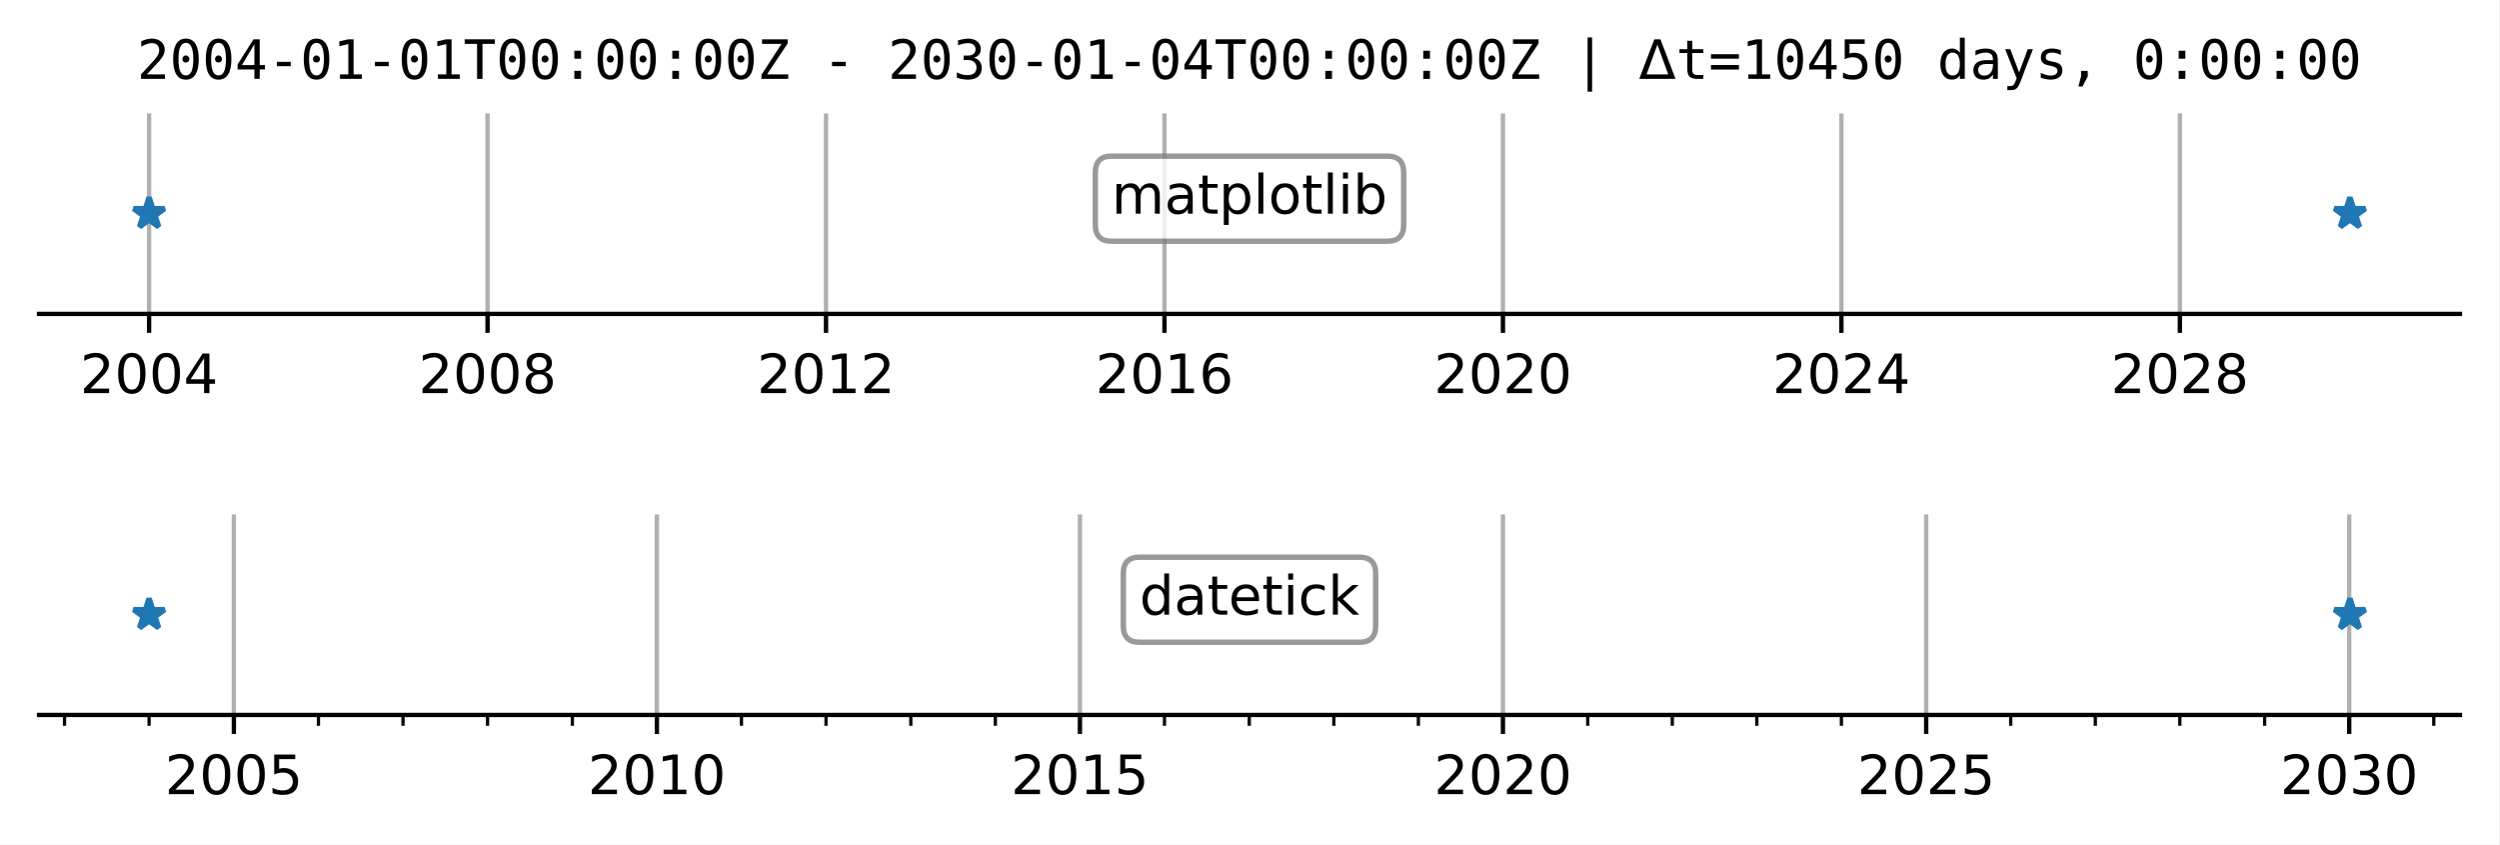
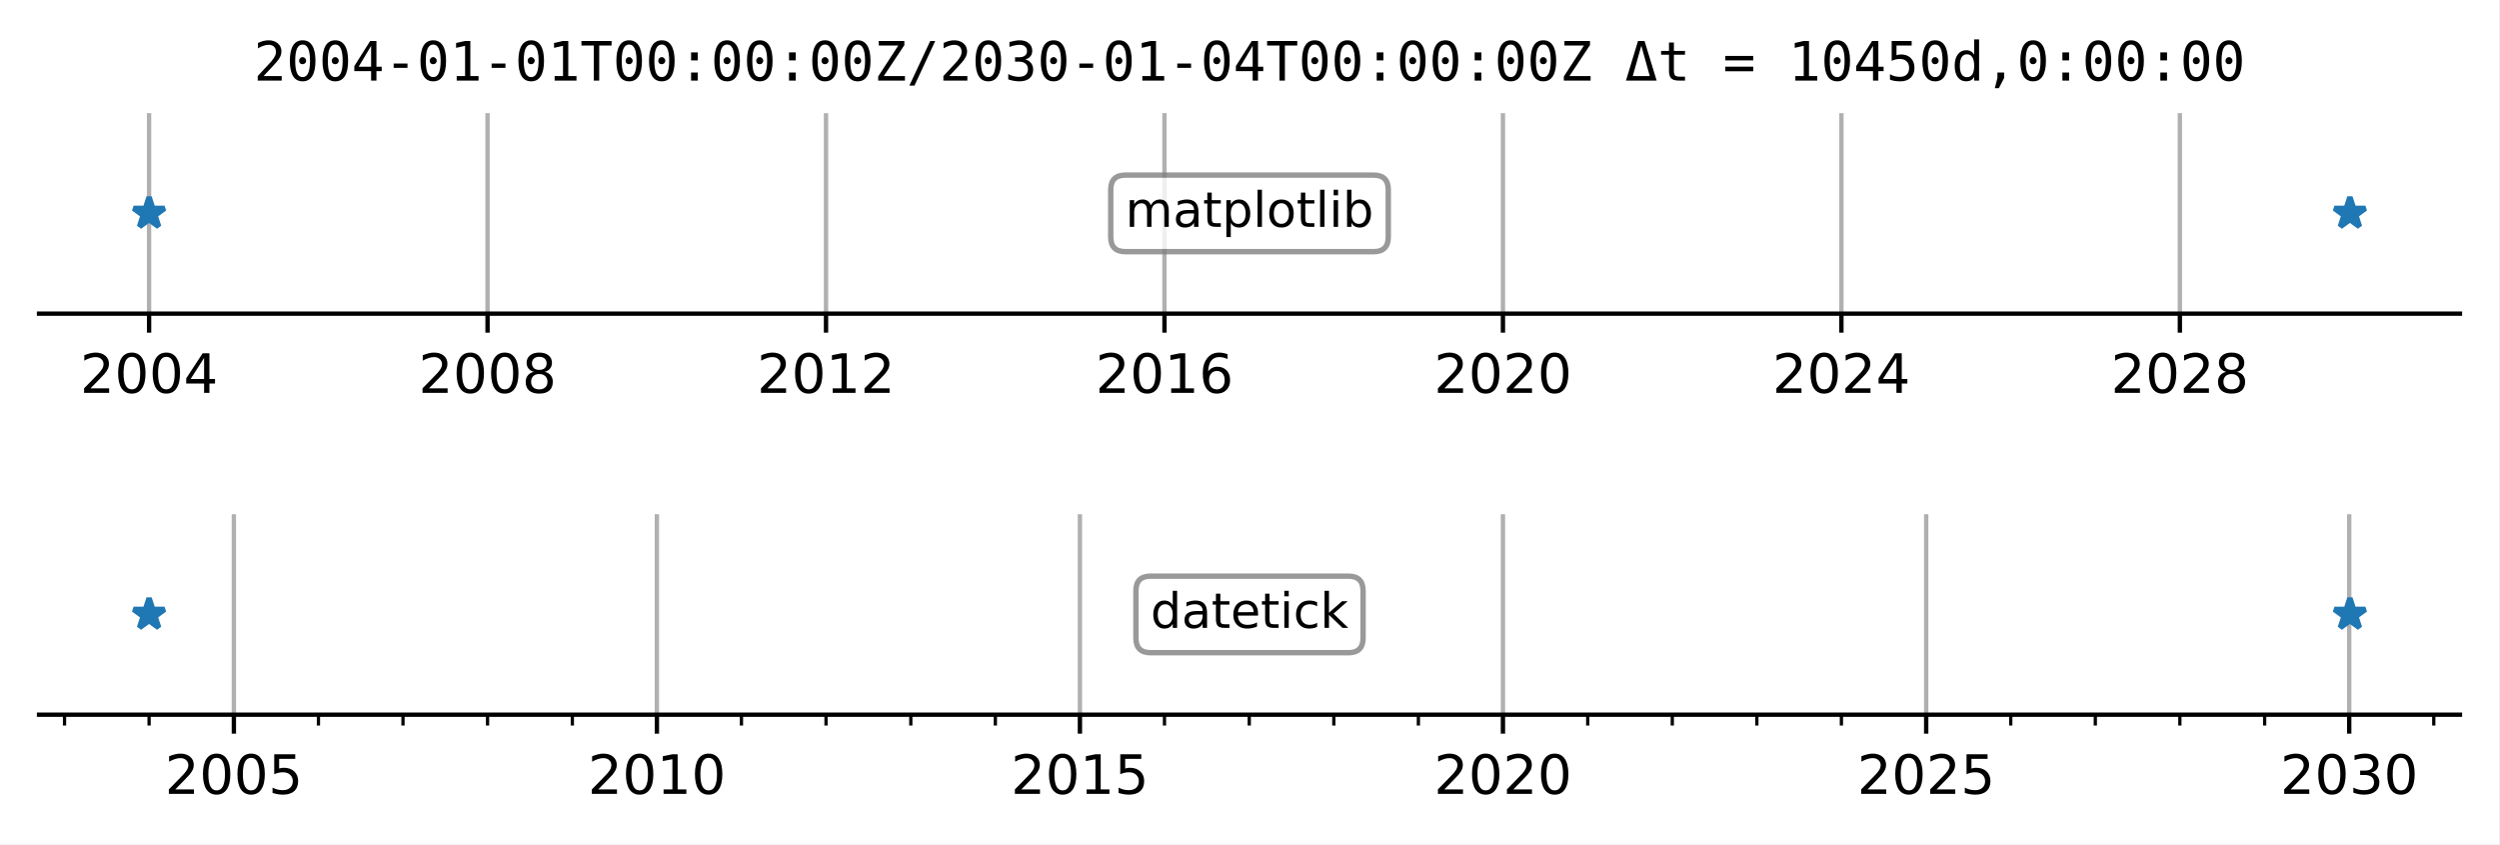
- <svg xmlns="http://www.w3.org/2000/svg" xmlns:xlink="http://www.w3.org/1999/xlink" width="460.8pt" height="155.658pt" viewBox="0 0 460.8 155.658" version="1.1">
+ <svg xmlns="http://www.w3.org/2000/svg" xmlns:xlink="http://www.w3.org/1999/xlink" width="460.8pt" height="155.61pt" viewBox="0 0 460.8 155.61" version="1.1">
  <defs>
    <style type="text/css">*{stroke-linejoin: round; stroke-linecap: butt}</style>
  </defs>
  <g id="figure_1">
    <g id="patch_1">
-       <path d="M 0 155.658  L 460.8 155.658  L 460.8 0  L 0 0  z " style="fill: #ffffff" />
+       <path d="M 0 155.61  L 460.8 155.61  L 460.8 0  L 0 0  z " style="fill: #ffffff" />
    </g>
    <g id="axes_1">
      <g id="patch_2">
-         <path d="M 7.2 57.86  L 453.6 57.86  L 453.6 20.9  L 7.2 20.9  z " style="fill: #ffffff" />
+         <path d="M 7.2 57.812  L 453.6 57.812  L 453.6 20.852  L 7.2 20.852  z " style="fill: #ffffff" />
      </g>
      <g id="matplotlib.axis_1">
        <g id="xtick_1">
          <g id="line2d_1">
-             <path d="M 27.491 57.86  L 27.491 20.9  " clip-path="url(#pcd53ba60a6)" style="fill: none; stroke: #b0b0b0; stroke-width: 0.8; stroke-linecap: square" />
+             <path d="M 27.491 57.812  L 27.491 20.852  " clip-path="url(#p5d8e54d7ff)" style="fill: none; stroke: #b0b0b0; stroke-width: 0.8; stroke-linecap: square" />
          </g>
          <g id="line2d_2">
            <defs>
-               <path id="m2453e55fd3" d="M 0 0  L 0 3.5  " style="stroke: #000000; stroke-width: 0.8" />
+               <path id="me7e302942e" d="M 0 0  L 0 3.5  " style="stroke: #000000; stroke-width: 0.8" />
            </defs>
            <g>
-               <use xlink:href="#m2453e55fd3" x="27.491" y="57.86" style="stroke: #000000; stroke-width: 0.8" />
+               <use xlink:href="#me7e302942e" x="27.491" y="57.812" style="stroke: #000000; stroke-width: 0.8" />
            </g>
          </g>
          <g id="text_1">
-             <text style="font-size: 10px; font-family: 'DejaVu Sans', 'Bitstream Vera Sans', 'Computer Modern Sans Serif', 'Lucida Grande', 'Verdana', 'Geneva', 'Lucid', 'Arial', 'Helvetica', 'Avant Garde', sans-serif; text-anchor: middle" x="27.491" y="72.458" transform="rotate(-0 27.49091 72.45844)">2004</text>
+             <text style="font-size: 10px; font-family: 'DejaVu Sans', 'Bitstream Vera Sans', 'Computer Modern Sans Serif', 'Lucida Grande', 'Verdana', 'Geneva', 'Lucid', 'Arial', 'Helvetica', 'Avant Garde', sans-serif; text-anchor: middle" x="27.491" y="72.41" transform="rotate(-0 27.49091 72.41)">2004</text>
          </g>
        </g>
        <g id="xtick_2">
          <g id="line2d_3">
-             <path d="M 89.901 57.86  L 89.901 20.9  " clip-path="url(#pcd53ba60a6)" style="fill: none; stroke: #b0b0b0; stroke-width: 0.8; stroke-linecap: square" />
+             <path d="M 89.901 57.812  L 89.901 20.852  " clip-path="url(#p5d8e54d7ff)" style="fill: none; stroke: #b0b0b0; stroke-width: 0.8; stroke-linecap: square" />
          </g>
          <g id="line2d_4">
            <g>
-               <use xlink:href="#m2453e55fd3" x="89.901" y="57.86" style="stroke: #000000; stroke-width: 0.8" />
+               <use xlink:href="#me7e302942e" x="89.901" y="57.812" style="stroke: #000000; stroke-width: 0.8" />
            </g>
          </g>
          <g id="text_2">
-             <text style="font-size: 10px; font-family: 'DejaVu Sans', 'Bitstream Vera Sans', 'Computer Modern Sans Serif', 'Lucida Grande', 'Verdana', 'Geneva', 'Lucid', 'Arial', 'Helvetica', 'Avant Garde', sans-serif; text-anchor: middle" x="89.901" y="72.458" transform="rotate(-0 89.90147 72.45844)">2008</text>
+             <text style="font-size: 10px; font-family: 'DejaVu Sans', 'Bitstream Vera Sans', 'Computer Modern Sans Serif', 'Lucida Grande', 'Verdana', 'Geneva', 'Lucid', 'Arial', 'Helvetica', 'Avant Garde', sans-serif; text-anchor: middle" x="89.901" y="72.41" transform="rotate(-0 89.90147 72.41)">2008</text>
          </g>
        </g>
        <g id="xtick_3">
          <g id="line2d_5">
-             <path d="M 152.312 57.86  L 152.312 20.9  " clip-path="url(#pcd53ba60a6)" style="fill: none; stroke: #b0b0b0; stroke-width: 0.8; stroke-linecap: square" />
+             <path d="M 152.312 57.812  L 152.312 20.852  " clip-path="url(#p5d8e54d7ff)" style="fill: none; stroke: #b0b0b0; stroke-width: 0.8; stroke-linecap: square" />
          </g>
          <g id="line2d_6">
            <g>
-               <use xlink:href="#m2453e55fd3" x="152.312" y="57.86" style="stroke: #000000; stroke-width: 0.8" />
+               <use xlink:href="#me7e302942e" x="152.312" y="57.812" style="stroke: #000000; stroke-width: 0.8" />
            </g>
          </g>
          <g id="text_3">
-             <text style="font-size: 10px; font-family: 'DejaVu Sans', 'Bitstream Vera Sans', 'Computer Modern Sans Serif', 'Lucida Grande', 'Verdana', 'Geneva', 'Lucid', 'Arial', 'Helvetica', 'Avant Garde', sans-serif; text-anchor: middle" x="152.312" y="72.458" transform="rotate(-0 152.312 72.45844)">2012</text>
+             <text style="font-size: 10px; font-family: 'DejaVu Sans', 'Bitstream Vera Sans', 'Computer Modern Sans Serif', 'Lucida Grande', 'Verdana', 'Geneva', 'Lucid', 'Arial', 'Helvetica', 'Avant Garde', sans-serif; text-anchor: middle" x="152.312" y="72.41" transform="rotate(-0 152.312 72.41)">2012</text>
          </g>
        </g>
        <g id="xtick_4">
          <g id="line2d_7">
-             <path d="M 214.723 57.86  L 214.723 20.9  " clip-path="url(#pcd53ba60a6)" style="fill: none; stroke: #b0b0b0; stroke-width: 0.8; stroke-linecap: square" />
+             <path d="M 214.723 57.812  L 214.723 20.852  " clip-path="url(#p5d8e54d7ff)" style="fill: none; stroke: #b0b0b0; stroke-width: 0.8; stroke-linecap: square" />
          </g>
          <g id="line2d_8">
            <g>
-               <use xlink:href="#m2453e55fd3" x="214.723" y="57.86" style="stroke: #000000; stroke-width: 0.8" />
+               <use xlink:href="#me7e302942e" x="214.723" y="57.812" style="stroke: #000000; stroke-width: 0.8" />
            </g>
          </g>
          <g id="text_4">
-             <text style="font-size: 10px; font-family: 'DejaVu Sans', 'Bitstream Vera Sans', 'Computer Modern Sans Serif', 'Lucida Grande', 'Verdana', 'Geneva', 'Lucid', 'Arial', 'Helvetica', 'Avant Garde', sans-serif; text-anchor: middle" x="214.723" y="72.458" transform="rotate(-0 214.7226 72.45844)">2016</text>
+             <text style="font-size: 10px; font-family: 'DejaVu Sans', 'Bitstream Vera Sans', 'Computer Modern Sans Serif', 'Lucida Grande', 'Verdana', 'Geneva', 'Lucid', 'Arial', 'Helvetica', 'Avant Garde', sans-serif; text-anchor: middle" x="214.723" y="72.41" transform="rotate(-0 214.7226 72.41)">2016</text>
          </g>
        </g>
        <g id="xtick_5">
          <g id="line2d_9">
-             <path d="M 277.133 57.86  L 277.133 20.9  " clip-path="url(#pcd53ba60a6)" style="fill: none; stroke: #b0b0b0; stroke-width: 0.8; stroke-linecap: square" />
+             <path d="M 277.133 57.812  L 277.133 20.852  " clip-path="url(#p5d8e54d7ff)" style="fill: none; stroke: #b0b0b0; stroke-width: 0.8; stroke-linecap: square" />
          </g>
          <g id="line2d_10">
            <g>
-               <use xlink:href="#m2453e55fd3" x="277.133" y="57.86" style="stroke: #000000; stroke-width: 0.8" />
+               <use xlink:href="#me7e302942e" x="277.133" y="57.812" style="stroke: #000000; stroke-width: 0.8" />
            </g>
          </g>
          <g id="text_5">
-             <text style="font-size: 10px; font-family: 'DejaVu Sans', 'Bitstream Vera Sans', 'Computer Modern Sans Serif', 'Lucida Grande', 'Verdana', 'Geneva', 'Lucid', 'Arial', 'Helvetica', 'Avant Garde', sans-serif; text-anchor: middle" x="277.133" y="72.458" transform="rotate(-0 277.1332 72.45844)">2020</text>
+             <text style="font-size: 10px; font-family: 'DejaVu Sans', 'Bitstream Vera Sans', 'Computer Modern Sans Serif', 'Lucida Grande', 'Verdana', 'Geneva', 'Lucid', 'Arial', 'Helvetica', 'Avant Garde', sans-serif; text-anchor: middle" x="277.133" y="72.41" transform="rotate(-0 277.1332 72.41)">2020</text>
          </g>
        </g>
        <g id="xtick_6">
          <g id="line2d_11">
-             <path d="M 339.544 57.86  L 339.544 20.9  " clip-path="url(#pcd53ba60a6)" style="fill: none; stroke: #b0b0b0; stroke-width: 0.8; stroke-linecap: square" />
+             <path d="M 339.544 57.812  L 339.544 20.852  " clip-path="url(#p5d8e54d7ff)" style="fill: none; stroke: #b0b0b0; stroke-width: 0.8; stroke-linecap: square" />
          </g>
          <g id="line2d_12">
            <g>
-               <use xlink:href="#m2453e55fd3" x="339.544" y="57.86" style="stroke: #000000; stroke-width: 0.8" />
+               <use xlink:href="#me7e302942e" x="339.544" y="57.812" style="stroke: #000000; stroke-width: 0.8" />
            </g>
          </g>
          <g id="text_6">
-             <text style="font-size: 10px; font-family: 'DejaVu Sans', 'Bitstream Vera Sans', 'Computer Modern Sans Serif', 'Lucida Grande', 'Verdana', 'Geneva', 'Lucid', 'Arial', 'Helvetica', 'Avant Garde', sans-serif; text-anchor: middle" x="339.544" y="72.458" transform="rotate(-0 339.5437 72.45844)">2024</text>
+             <text style="font-size: 10px; font-family: 'DejaVu Sans', 'Bitstream Vera Sans', 'Computer Modern Sans Serif', 'Lucida Grande', 'Verdana', 'Geneva', 'Lucid', 'Arial', 'Helvetica', 'Avant Garde', sans-serif; text-anchor: middle" x="339.544" y="72.41" transform="rotate(-0 339.5437 72.41)">2024</text>
          </g>
        </g>
        <g id="xtick_7">
          <g id="line2d_13">
-             <path d="M 401.954 57.86  L 401.954 20.9  " clip-path="url(#pcd53ba60a6)" style="fill: none; stroke: #b0b0b0; stroke-width: 0.8; stroke-linecap: square" />
+             <path d="M 401.954 57.812  L 401.954 20.852  " clip-path="url(#p5d8e54d7ff)" style="fill: none; stroke: #b0b0b0; stroke-width: 0.8; stroke-linecap: square" />
          </g>
          <g id="line2d_14">
            <g>
-               <use xlink:href="#m2453e55fd3" x="401.954" y="57.86" style="stroke: #000000; stroke-width: 0.8" />
+               <use xlink:href="#me7e302942e" x="401.954" y="57.812" style="stroke: #000000; stroke-width: 0.8" />
            </g>
          </g>
          <g id="text_7">
-             <text style="font-size: 10px; font-family: 'DejaVu Sans', 'Bitstream Vera Sans', 'Computer Modern Sans Serif', 'Lucida Grande', 'Verdana', 'Geneva', 'Lucid', 'Arial', 'Helvetica', 'Avant Garde', sans-serif; text-anchor: middle" x="401.954" y="72.458" transform="rotate(-0 401.9543 72.45844)">2028</text>
+             <text style="font-size: 10px; font-family: 'DejaVu Sans', 'Bitstream Vera Sans', 'Computer Modern Sans Serif', 'Lucida Grande', 'Verdana', 'Geneva', 'Lucid', 'Arial', 'Helvetica', 'Avant Garde', sans-serif; text-anchor: middle" x="401.954" y="72.41" transform="rotate(-0 401.9543 72.41)">2028</text>
          </g>
        </g>
      </g>
      <g id="line2d_15">
        <defs>
-           <path id="mdb115c90c9" d="M 0 -3  L -0.674 -0.927  L -2.853 -0.927  L -1.09 0.354  L -1.763 2.427  L -0 1.146  L 1.763 2.427  L 1.09 0.354  L 2.853 -0.927  L 0.674 -0.927  z " style="stroke: #1f77b4; stroke-linejoin: bevel" />
+           <path id="m255de6c932" d="M 0 -3  L -0.674 -0.927  L -2.853 -0.927  L -1.09 0.354  L -1.763 2.427  L -0 1.146  L 1.763 2.427  L 1.09 0.354  L 2.853 -0.927  L 0.674 -0.927  z " style="stroke: #1f77b4; stroke-linejoin: bevel" />
        </defs>
-         <g clip-path="url(#pcd53ba60a6)">
-           <use xlink:href="#mdb115c90c9" x="27.491" y="39.38" style="fill: #1f77b4; stroke: #1f77b4; stroke-linejoin: bevel" />
-           <use xlink:href="#mdb115c90c9" x="433.309" y="39.38" style="fill: #1f77b4; stroke: #1f77b4; stroke-linejoin: bevel" />
+         <g clip-path="url(#p5d8e54d7ff)">
+           <use xlink:href="#m255de6c932" x="27.491" y="39.332" style="fill: #1f77b4; stroke: #1f77b4; stroke-linejoin: bevel" />
+           <use xlink:href="#m255de6c932" x="433.309" y="39.332" style="fill: #1f77b4; stroke: #1f77b4; stroke-linejoin: bevel" />
        </g>
      </g>
      <g id="patch_3">
-         <path d="M 7.2 57.86  L 453.6 57.86  " style="fill: none; stroke: #000000; stroke-width: 0.8; stroke-linejoin: miter; stroke-linecap: square" />
+         <path d="M 7.2 57.812  L 453.6 57.812  " style="fill: none; stroke: #000000; stroke-width: 0.8; stroke-linejoin: miter; stroke-linecap: square" />
      </g>
      <g id="text_8">
        <g id="patch_4">
-           <path d="M 204.97 44.46  L 255.83 44.46  Q 258.83 44.46 258.83 41.46  L 258.83 31.782  Q 258.83 28.782 255.83 28.782  L 204.97 28.782  Q 201.97 28.782 201.97 31.782  L 201.97 41.46  Q 201.97 44.46 204.97 44.46  z " style="fill: #ffffff; opacity: 0.8; stroke: #808080; stroke-linejoin: miter" />
-         </g>
-         <text style="font-size: 10px; font-family: 'DejaVu Sans', 'Bitstream Vera Sans', 'Computer Modern Sans Serif', 'Lucida Grande', 'Verdana', 'Geneva', 'Lucid', 'Arial', 'Helvetica', 'Avant Garde', sans-serif; text-anchor: middle" x="230.4" y="39.38" transform="rotate(-0 230.4 39.38)">matplotlib</text>
+           <path d="M 207.513 46.387  L 253.287 46.387  Q 255.987 46.387 255.987 43.687  L 255.987 34.976  Q 255.987 32.276 253.287 32.276  L 207.513 32.276  Q 204.813 32.276 204.813 34.976  L 204.813 43.687  Q 204.813 46.387 207.513 46.387  z " style="fill: #ffffff; opacity: 0.8; stroke: #808080; stroke-linejoin: miter" />
+         </g>
+         <text style="font-size: 9px; font-family: 'DejaVu Sans', 'Bitstream Vera Sans', 'Computer Modern Sans Serif', 'Lucida Grande', 'Verdana', 'Geneva', 'Lucid', 'Arial', 'Helvetica', 'Avant Garde', sans-serif; text-anchor: middle" x="230.4" y="41.815" transform="rotate(-0 230.4 41.815)">matplotlib</text>
      </g>
      <g id="text_9">
-         <g transform="translate(25.25 14.9)">
-           <text>
-             <tspan x="0" y="-0.359" style="font-size: 10px; font-family: 'DejaVu Sans Mono'">2</tspan>
-             <tspan x="6.021" y="-0.359" style="font-size: 10px; font-family: 'DejaVu Sans Mono'">0</tspan>
-             <tspan x="12.041" y="-0.359" style="font-size: 10px; font-family: 'DejaVu Sans Mono'">0</tspan>
-             <tspan x="18.062" y="-0.359" style="font-size: 10px; font-family: 'DejaVu Sans Mono'">4</tspan>
-             <tspan x="24.082" y="-0.359" style="font-size: 10px; font-family: 'DejaVu Sans Mono'">-</tspan>
-             <tspan x="30.103" y="-0.359" style="font-size: 10px; font-family: 'DejaVu Sans Mono'">0</tspan>
-             <tspan x="36.123" y="-0.359" style="font-size: 10px; font-family: 'DejaVu Sans Mono'">1</tspan>
-             <tspan x="42.144" y="-0.359" style="font-size: 10px; font-family: 'DejaVu Sans Mono'">-</tspan>
-             <tspan x="48.164" y="-0.359" style="font-size: 10px; font-family: 'DejaVu Sans Mono'">0</tspan>
-             <tspan x="54.185" y="-0.359" style="font-size: 10px; font-family: 'DejaVu Sans Mono'">1</tspan>
-             <tspan x="60.205" y="-0.359" style="font-size: 10px; font-family: 'DejaVu Sans Mono'">T</tspan>
-             <tspan x="66.226" y="-0.359" style="font-size: 10px; font-family: 'DejaVu Sans Mono'">0</tspan>
-             <tspan x="72.246" y="-0.359" style="font-size: 10px; font-family: 'DejaVu Sans Mono'">0</tspan>
-             <tspan x="78.267" y="-0.359" style="font-size: 10px; font-family: 'DejaVu Sans Mono'">:</tspan>
-             <tspan x="84.287" y="-0.359" style="font-size: 10px; font-family: 'DejaVu Sans Mono'">0</tspan>
-             <tspan x="90.308" y="-0.359" style="font-size: 10px; font-family: 'DejaVu Sans Mono'">0</tspan>
-             <tspan x="96.328" y="-0.359" style="font-size: 10px; font-family: 'DejaVu Sans Mono'">:</tspan>
-             <tspan x="102.349" y="-0.359" style="font-size: 10px; font-family: 'DejaVu Sans Mono'">0</tspan>
-             <tspan x="108.369" y="-0.359" style="font-size: 10px; font-family: 'DejaVu Sans Mono'">0</tspan>
-             <tspan x="114.39" y="-0.359" style="font-size: 10px; font-family: 'DejaVu Sans Mono'">Z</tspan>
-             <tspan x="120.41" y="-0.359" style="font-size: 10px; font-family: 'DejaVu Sans Mono'"> </tspan>
-             <tspan x="126.431" y="-0.359" style="font-size: 10px; font-family: 'DejaVu Sans Mono'">-</tspan>
-             <tspan x="132.451" y="-0.359" style="font-size: 10px; font-family: 'DejaVu Sans Mono'"> </tspan>
-             <tspan x="138.472" y="-0.359" style="font-size: 10px; font-family: 'DejaVu Sans Mono'">2</tspan>
-             <tspan x="144.492" y="-0.359" style="font-size: 10px; font-family: 'DejaVu Sans Mono'">0</tspan>
-             <tspan x="150.513" y="-0.359" style="font-size: 10px; font-family: 'DejaVu Sans Mono'">3</tspan>
-             <tspan x="156.533" y="-0.359" style="font-size: 10px; font-family: 'DejaVu Sans Mono'">0</tspan>
-             <tspan x="162.554" y="-0.359" style="font-size: 10px; font-family: 'DejaVu Sans Mono'">-</tspan>
-             <tspan x="168.574" y="-0.359" style="font-size: 10px; font-family: 'DejaVu Sans Mono'">0</tspan>
-             <tspan x="174.595" y="-0.359" style="font-size: 10px; font-family: 'DejaVu Sans Mono'">1</tspan>
-             <tspan x="180.615" y="-0.359" style="font-size: 10px; font-family: 'DejaVu Sans Mono'">-</tspan>
-             <tspan x="186.636" y="-0.359" style="font-size: 10px; font-family: 'DejaVu Sans Mono'">0</tspan>
-             <tspan x="192.656" y="-0.359" style="font-size: 10px; font-family: 'DejaVu Sans Mono'">4</tspan>
-             <tspan x="198.677" y="-0.359" style="font-size: 10px; font-family: 'DejaVu Sans Mono'">T</tspan>
-             <tspan x="204.697" y="-0.359" style="font-size: 10px; font-family: 'DejaVu Sans Mono'">0</tspan>
-             <tspan x="210.718" y="-0.359" style="font-size: 10px; font-family: 'DejaVu Sans Mono'">0</tspan>
-             <tspan x="216.738" y="-0.359" style="font-size: 10px; font-family: 'DejaVu Sans Mono'">:</tspan>
-             <tspan x="222.759" y="-0.359" style="font-size: 10px; font-family: 'DejaVu Sans Mono'">0</tspan>
-             <tspan x="228.779" y="-0.359" style="font-size: 10px; font-family: 'DejaVu Sans Mono'">0</tspan>
-             <tspan x="234.8" y="-0.359" style="font-size: 10px; font-family: 'DejaVu Sans Mono'">:</tspan>
-             <tspan x="240.82" y="-0.359" style="font-size: 10px; font-family: 'DejaVu Sans Mono'">0</tspan>
-             <tspan x="246.841" y="-0.359" style="font-size: 10px; font-family: 'DejaVu Sans Mono'">0</tspan>
-             <tspan x="252.861" y="-0.359" style="font-size: 10px; font-family: 'DejaVu Sans Mono'">Z</tspan>
-             <tspan x="258.882" y="-0.359" style="font-size: 10px; font-family: 'DejaVu Sans Mono'"> </tspan>
-             <tspan x="264.902" y="-0.359" style="font-size: 10px; font-family: 'DejaVu Sans Mono'">|</tspan>
-             <tspan x="270.923" y="-0.359" style="font-size: 10px; font-family: 'DejaVu Sans Mono'"> </tspan>
-             <tspan x="283.784" y="-0.359" style="font-size: 10px; font-family: 'DejaVu Sans Mono'">t</tspan>
-             <tspan x="289.805" y="-0.359" style="font-size: 10px; font-family: 'DejaVu Sans Mono'">=</tspan>
-             <tspan x="295.825" y="-0.359" style="font-size: 10px; font-family: 'DejaVu Sans Mono'">1</tspan>
-             <tspan x="301.846" y="-0.359" style="font-size: 10px; font-family: 'DejaVu Sans Mono'">0</tspan>
-             <tspan x="307.866" y="-0.359" style="font-size: 10px; font-family: 'DejaVu Sans Mono'">4</tspan>
-             <tspan x="313.887" y="-0.359" style="font-size: 10px; font-family: 'DejaVu Sans Mono'">5</tspan>
-             <tspan x="319.907" y="-0.359" style="font-size: 10px; font-family: 'DejaVu Sans Mono'">0</tspan>
-             <tspan x="325.928" y="-0.359" style="font-size: 10px; font-family: 'DejaVu Sans Mono'"> </tspan>
-             <tspan x="331.948" y="-0.359" style="font-size: 10px; font-family: 'DejaVu Sans Mono'">d</tspan>
-             <tspan x="337.969" y="-0.359" style="font-size: 10px; font-family: 'DejaVu Sans Mono'">a</tspan>
-             <tspan x="343.989" y="-0.359" style="font-size: 10px; font-family: 'DejaVu Sans Mono'">y</tspan>
-             <tspan x="350.01" y="-0.359" style="font-size: 10px; font-family: 'DejaVu Sans Mono'">s</tspan>
-             <tspan x="356.03" y="-0.359" style="font-size: 10px; font-family: 'DejaVu Sans Mono'">,</tspan>
-             <tspan x="362.051" y="-0.359" style="font-size: 10px; font-family: 'DejaVu Sans Mono'"> </tspan>
-             <tspan x="368.071" y="-0.359" style="font-size: 10px; font-family: 'DejaVu Sans Mono'">0</tspan>
-             <tspan x="374.092" y="-0.359" style="font-size: 10px; font-family: 'DejaVu Sans Mono'">:</tspan>
-             <tspan x="380.112" y="-0.359" style="font-size: 10px; font-family: 'DejaVu Sans Mono'">0</tspan>
-             <tspan x="386.133" y="-0.359" style="font-size: 10px; font-family: 'DejaVu Sans Mono'">0</tspan>
-             <tspan x="392.153" y="-0.359" style="font-size: 10px; font-family: 'DejaVu Sans Mono'">:</tspan>
-             <tspan x="398.174" y="-0.359" style="font-size: 10px; font-family: 'DejaVu Sans Mono'">0</tspan>
-             <tspan x="404.194" y="-0.359" style="font-size: 10px; font-family: 'DejaVu Sans Mono'">0</tspan>
-             <tspan x="276.943" y="-0.359" style="font-size: 10px; font-family: 'DejaVu Sans'">Δ</tspan>
-           </text>
-         </g>
+         <text style="font-size: 10px; font-family: 'DejaVu Sans Mono', 'Bitstream Vera Sans Mono', 'Computer Modern Typewriter', 'Andale Mono', 'Nimbus Mono L', 'Courier New', 'Courier', 'Fixed', 'Terminal', monospace; text-anchor: middle" x="230.4" y="14.852" transform="rotate(-0 230.4 14.85156)">2004-01-01T00:00:00Z/2030-01-04T00:00:00Z Δt = 10450d,0:00:00</text>
      </g>
    </g>
    <g id="axes_2">
      <g id="patch_5">
-         <path d="M 7.2 131.78  L 453.6 131.78  L 453.6 94.82  L 7.2 94.82  z " style="fill: #ffffff" />
+         <path d="M 7.2 131.732  L 453.6 131.732  L 453.6 94.772  L 7.2 94.772  z " style="fill: #ffffff" />
      </g>
      <g id="matplotlib.axis_2">
        <g id="xtick_8">
          <g id="line2d_16">
-             <path d="M 43.126 131.78  L 43.126 94.82  " clip-path="url(#pecc7e5b39f)" style="fill: none; stroke: #b0b0b0; stroke-width: 0.8; stroke-linecap: square" />
+             <path d="M 43.126 131.732  L 43.126 94.772  " clip-path="url(#pdf5e174258)" style="fill: none; stroke: #b0b0b0; stroke-width: 0.8; stroke-linecap: square" />
          </g>
          <g id="line2d_17">
            <g>
-               <use xlink:href="#m2453e55fd3" x="43.126" y="131.78" style="stroke: #000000; stroke-width: 0.8" />
+               <use xlink:href="#me7e302942e" x="43.126" y="131.732" style="stroke: #000000; stroke-width: 0.8" />
            </g>
          </g>
          <g id="text_10">
-             <text style="font-size: 10px; font-family: 'DejaVu Sans', 'Bitstream Vera Sans', 'Computer Modern Sans Serif', 'Lucida Grande', 'Verdana', 'Geneva', 'Lucid', 'Arial', 'Helvetica', 'Avant Garde', sans-serif; text-anchor: middle" x="43.126" y="146.378" transform="rotate(-0 43.12559 146.3784)">2005</text>
+             <text style="font-size: 10px; font-family: 'DejaVu Sans', 'Bitstream Vera Sans', 'Computer Modern Sans Serif', 'Lucida Grande', 'Verdana', 'Geneva', 'Lucid', 'Arial', 'Helvetica', 'Avant Garde', sans-serif; text-anchor: middle" x="43.126" y="146.33" transform="rotate(-0 43.12559 146.33)">2005</text>
          </g>
        </g>
        <g id="xtick_9">
          <g id="line2d_18">
-             <path d="M 121.128 131.78  L 121.128 94.82  " clip-path="url(#pecc7e5b39f)" style="fill: none; stroke: #b0b0b0; stroke-width: 0.8; stroke-linecap: square" />
+             <path d="M 121.128 131.732  L 121.128 94.772  " clip-path="url(#pdf5e174258)" style="fill: none; stroke: #b0b0b0; stroke-width: 0.8; stroke-linecap: square" />
          </g>
          <g id="line2d_19">
            <g>
-               <use xlink:href="#m2453e55fd3" x="121.128" y="131.78" style="stroke: #000000; stroke-width: 0.8" />
+               <use xlink:href="#me7e302942e" x="121.128" y="131.732" style="stroke: #000000; stroke-width: 0.8" />
            </g>
          </g>
          <g id="text_11">
-             <text style="font-size: 10px; font-family: 'DejaVu Sans', 'Bitstream Vera Sans', 'Computer Modern Sans Serif', 'Lucida Grande', 'Verdana', 'Geneva', 'Lucid', 'Arial', 'Helvetica', 'Avant Garde', sans-serif; text-anchor: middle" x="121.128" y="146.378" transform="rotate(-0 121.1281 146.3784)">2010</text>
+             <text style="font-size: 10px; font-family: 'DejaVu Sans', 'Bitstream Vera Sans', 'Computer Modern Sans Serif', 'Lucida Grande', 'Verdana', 'Geneva', 'Lucid', 'Arial', 'Helvetica', 'Avant Garde', sans-serif; text-anchor: middle" x="121.128" y="146.33" transform="rotate(-0 121.1281 146.33)">2010</text>
          </g>
        </g>
        <g id="xtick_10">
          <g id="line2d_20">
-             <path d="M 199.131 131.78  L 199.131 94.82  " clip-path="url(#pecc7e5b39f)" style="fill: none; stroke: #b0b0b0; stroke-width: 0.8; stroke-linecap: square" />
+             <path d="M 199.131 131.732  L 199.131 94.772  " clip-path="url(#pdf5e174258)" style="fill: none; stroke: #b0b0b0; stroke-width: 0.8; stroke-linecap: square" />
          </g>
          <g id="line2d_21">
            <g>
-               <use xlink:href="#m2453e55fd3" x="199.131" y="131.78" style="stroke: #000000; stroke-width: 0.8" />
+               <use xlink:href="#me7e302942e" x="199.131" y="131.732" style="stroke: #000000; stroke-width: 0.8" />
            </g>
          </g>
          <g id="text_12">
-             <text style="font-size: 10px; font-family: 'DejaVu Sans', 'Bitstream Vera Sans', 'Computer Modern Sans Serif', 'Lucida Grande', 'Verdana', 'Geneva', 'Lucid', 'Arial', 'Helvetica', 'Avant Garde', sans-serif; text-anchor: middle" x="199.131" y="146.378" transform="rotate(-0 199.1306 146.3784)">2015</text>
+             <text style="font-size: 10px; font-family: 'DejaVu Sans', 'Bitstream Vera Sans', 'Computer Modern Sans Serif', 'Lucida Grande', 'Verdana', 'Geneva', 'Lucid', 'Arial', 'Helvetica', 'Avant Garde', sans-serif; text-anchor: middle" x="199.131" y="146.33" transform="rotate(-0 199.1306 146.33)">2015</text>
          </g>
        </g>
        <g id="xtick_11">
          <g id="line2d_22">
-             <path d="M 277.133 131.78  L 277.133 94.82  " clip-path="url(#pecc7e5b39f)" style="fill: none; stroke: #b0b0b0; stroke-width: 0.8; stroke-linecap: square" />
+             <path d="M 277.133 131.732  L 277.133 94.772  " clip-path="url(#pdf5e174258)" style="fill: none; stroke: #b0b0b0; stroke-width: 0.8; stroke-linecap: square" />
          </g>
          <g id="line2d_23">
            <g>
-               <use xlink:href="#m2453e55fd3" x="277.133" y="131.78" style="stroke: #000000; stroke-width: 0.8" />
+               <use xlink:href="#me7e302942e" x="277.133" y="131.732" style="stroke: #000000; stroke-width: 0.8" />
            </g>
          </g>
          <g id="text_13">
-             <text style="font-size: 10px; font-family: 'DejaVu Sans', 'Bitstream Vera Sans', 'Computer Modern Sans Serif', 'Lucida Grande', 'Verdana', 'Geneva', 'Lucid', 'Arial', 'Helvetica', 'Avant Garde', sans-serif; text-anchor: middle" x="277.133" y="146.378" transform="rotate(-0 277.1332 146.3784)">2020</text>
+             <text style="font-size: 10px; font-family: 'DejaVu Sans', 'Bitstream Vera Sans', 'Computer Modern Sans Serif', 'Lucida Grande', 'Verdana', 'Geneva', 'Lucid', 'Arial', 'Helvetica', 'Avant Garde', sans-serif; text-anchor: middle" x="277.133" y="146.33" transform="rotate(-0 277.1332 146.33)">2020</text>
          </g>
        </g>
        <g id="xtick_12">
          <g id="line2d_24">
-             <path d="M 355.178 131.78  L 355.178 94.82  " clip-path="url(#pecc7e5b39f)" style="fill: none; stroke: #b0b0b0; stroke-width: 0.8; stroke-linecap: square" />
+             <path d="M 355.178 131.732  L 355.178 94.772  " clip-path="url(#pdf5e174258)" style="fill: none; stroke: #b0b0b0; stroke-width: 0.8; stroke-linecap: square" />
          </g>
          <g id="line2d_25">
            <g>
-               <use xlink:href="#m2453e55fd3" x="355.178" y="131.78" style="stroke: #000000; stroke-width: 0.8" />
+               <use xlink:href="#me7e302942e" x="355.178" y="131.732" style="stroke: #000000; stroke-width: 0.8" />
            </g>
          </g>
          <g id="text_14">
-             <text style="font-size: 10px; font-family: 'DejaVu Sans', 'Bitstream Vera Sans', 'Computer Modern Sans Serif', 'Lucida Grande', 'Verdana', 'Geneva', 'Lucid', 'Arial', 'Helvetica', 'Avant Garde', sans-serif; text-anchor: middle" x="355.178" y="146.378" transform="rotate(-0 355.1784 146.3784)">2025</text>
+             <text style="font-size: 10px; font-family: 'DejaVu Sans', 'Bitstream Vera Sans', 'Computer Modern Sans Serif', 'Lucida Grande', 'Verdana', 'Geneva', 'Lucid', 'Arial', 'Helvetica', 'Avant Garde', sans-serif; text-anchor: middle" x="355.178" y="146.33" transform="rotate(-0 355.1784 146.33)">2025</text>
          </g>
        </g>
        <g id="xtick_13">
          <g id="line2d_26">
-             <path d="M 433.181 131.78  L 433.181 94.82  " clip-path="url(#pecc7e5b39f)" style="fill: none; stroke: #b0b0b0; stroke-width: 0.8; stroke-linecap: square" />
+             <path d="M 433.181 131.732  L 433.181 94.772  " clip-path="url(#pdf5e174258)" style="fill: none; stroke: #b0b0b0; stroke-width: 0.8; stroke-linecap: square" />
          </g>
          <g id="line2d_27">
            <g>
-               <use xlink:href="#m2453e55fd3" x="433.181" y="131.78" style="stroke: #000000; stroke-width: 0.8" />
+               <use xlink:href="#me7e302942e" x="433.181" y="131.732" style="stroke: #000000; stroke-width: 0.8" />
            </g>
          </g>
          <g id="text_15">
-             <text style="font-size: 10px; font-family: 'DejaVu Sans', 'Bitstream Vera Sans', 'Computer Modern Sans Serif', 'Lucida Grande', 'Verdana', 'Geneva', 'Lucid', 'Arial', 'Helvetica', 'Avant Garde', sans-serif; text-anchor: middle" x="433.181" y="146.378" transform="rotate(-0 433.1809 146.3784)">2030</text>
+             <text style="font-size: 10px; font-family: 'DejaVu Sans', 'Bitstream Vera Sans', 'Computer Modern Sans Serif', 'Lucida Grande', 'Verdana', 'Geneva', 'Lucid', 'Arial', 'Helvetica', 'Avant Garde', sans-serif; text-anchor: middle" x="433.181" y="146.33" transform="rotate(-0 433.1809 146.33)">2030</text>
          </g>
        </g>
        <g id="xtick_14">
          <g id="line2d_28">
            <defs>
-               <path id="m219f04e4ee" d="M 0 0  L 0 2  " style="stroke: #000000; stroke-width: 0.6" />
+               <path id="mdea9d6374d" d="M 0 0  L 0 2  " style="stroke: #000000; stroke-width: 0.6" />
            </defs>
            <g>
-               <use xlink:href="#m219f04e4ee" x="11.899" y="131.78" style="stroke: #000000; stroke-width: 0.6" />
+               <use xlink:href="#mdea9d6374d" x="11.899" y="131.732" style="stroke: #000000; stroke-width: 0.6" />
            </g>
          </g>
        </g>
        <g id="xtick_15">
          <g id="line2d_29">
            <g>
-               <use xlink:href="#m219f04e4ee" x="27.491" y="131.78" style="stroke: #000000; stroke-width: 0.6" />
+               <use xlink:href="#mdea9d6374d" x="27.491" y="131.732" style="stroke: #000000; stroke-width: 0.6" />
            </g>
          </g>
        </g>
        <g id="xtick_16">
          <g id="line2d_30">
            <g>
-               <use xlink:href="#m219f04e4ee" x="58.718" y="131.78" style="stroke: #000000; stroke-width: 0.6" />
+               <use xlink:href="#mdea9d6374d" x="58.718" y="131.732" style="stroke: #000000; stroke-width: 0.6" />
            </g>
          </g>
        </g>
        <g id="xtick_17">
          <g id="line2d_31">
            <g>
-               <use xlink:href="#m219f04e4ee" x="74.31" y="131.78" style="stroke: #000000; stroke-width: 0.6" />
+               <use xlink:href="#mdea9d6374d" x="74.31" y="131.732" style="stroke: #000000; stroke-width: 0.6" />
            </g>
          </g>
        </g>
        <g id="xtick_18">
          <g id="line2d_32">
            <g>
-               <use xlink:href="#m219f04e4ee" x="89.901" y="131.78" style="stroke: #000000; stroke-width: 0.6" />
+               <use xlink:href="#mdea9d6374d" x="89.901" y="131.732" style="stroke: #000000; stroke-width: 0.6" />
            </g>
          </g>
        </g>
        <g id="xtick_19">
          <g id="line2d_33">
            <g>
-               <use xlink:href="#m219f04e4ee" x="105.536" y="131.78" style="stroke: #000000; stroke-width: 0.6" />
+               <use xlink:href="#mdea9d6374d" x="105.536" y="131.732" style="stroke: #000000; stroke-width: 0.6" />
            </g>
          </g>
        </g>
        <g id="xtick_20">
          <g id="line2d_34">
            <g>
-               <use xlink:href="#m219f04e4ee" x="136.72" y="131.78" style="stroke: #000000; stroke-width: 0.6" />
+               <use xlink:href="#mdea9d6374d" x="136.72" y="131.732" style="stroke: #000000; stroke-width: 0.6" />
            </g>
          </g>
        </g>
        <g id="xtick_21">
          <g id="line2d_35">
            <g>
-               <use xlink:href="#m219f04e4ee" x="152.312" y="131.78" style="stroke: #000000; stroke-width: 0.6" />
+               <use xlink:href="#mdea9d6374d" x="152.312" y="131.732" style="stroke: #000000; stroke-width: 0.6" />
            </g>
          </g>
        </g>
        <g id="xtick_22">
          <g id="line2d_36">
            <g>
-               <use xlink:href="#m219f04e4ee" x="167.947" y="131.78" style="stroke: #000000; stroke-width: 0.6" />
+               <use xlink:href="#mdea9d6374d" x="167.947" y="131.732" style="stroke: #000000; stroke-width: 0.6" />
            </g>
          </g>
        </g>
        <g id="xtick_23">
          <g id="line2d_37">
            <g>
-               <use xlink:href="#m219f04e4ee" x="183.539" y="131.78" style="stroke: #000000; stroke-width: 0.6" />
+               <use xlink:href="#mdea9d6374d" x="183.539" y="131.732" style="stroke: #000000; stroke-width: 0.6" />
            </g>
          </g>
        </g>
        <g id="xtick_24">
          <g id="line2d_38">
            <g>
-               <use xlink:href="#m219f04e4ee" x="214.723" y="131.78" style="stroke: #000000; stroke-width: 0.6" />
+               <use xlink:href="#mdea9d6374d" x="214.723" y="131.732" style="stroke: #000000; stroke-width: 0.6" />
            </g>
          </g>
        </g>
        <g id="xtick_25">
          <g id="line2d_39">
            <g>
-               <use xlink:href="#m219f04e4ee" x="230.357" y="131.78" style="stroke: #000000; stroke-width: 0.6" />
+               <use xlink:href="#mdea9d6374d" x="230.357" y="131.732" style="stroke: #000000; stroke-width: 0.6" />
            </g>
          </g>
        </g>
        <g id="xtick_26">
          <g id="line2d_40">
            <g>
-               <use xlink:href="#m219f04e4ee" x="245.949" y="131.78" style="stroke: #000000; stroke-width: 0.6" />
+               <use xlink:href="#mdea9d6374d" x="245.949" y="131.732" style="stroke: #000000; stroke-width: 0.6" />
            </g>
          </g>
        </g>
        <g id="xtick_27">
          <g id="line2d_41">
            <g>
-               <use xlink:href="#m219f04e4ee" x="261.541" y="131.78" style="stroke: #000000; stroke-width: 0.6" />
+               <use xlink:href="#mdea9d6374d" x="261.541" y="131.732" style="stroke: #000000; stroke-width: 0.6" />
            </g>
          </g>
        </g>
        <g id="xtick_28">
          <g id="line2d_42">
            <g>
-               <use xlink:href="#m219f04e4ee" x="292.768" y="131.78" style="stroke: #000000; stroke-width: 0.6" />
+               <use xlink:href="#mdea9d6374d" x="292.768" y="131.732" style="stroke: #000000; stroke-width: 0.6" />
            </g>
          </g>
        </g>
        <g id="xtick_29">
          <g id="line2d_43">
            <g>
-               <use xlink:href="#m219f04e4ee" x="308.36" y="131.78" style="stroke: #000000; stroke-width: 0.6" />
+               <use xlink:href="#mdea9d6374d" x="308.36" y="131.732" style="stroke: #000000; stroke-width: 0.6" />
            </g>
          </g>
        </g>
        <g id="xtick_30">
          <g id="line2d_44">
            <g>
-               <use xlink:href="#m219f04e4ee" x="323.952" y="131.78" style="stroke: #000000; stroke-width: 0.6" />
+               <use xlink:href="#mdea9d6374d" x="323.952" y="131.732" style="stroke: #000000; stroke-width: 0.6" />
            </g>
          </g>
        </g>
        <g id="xtick_31">
          <g id="line2d_45">
            <g>
-               <use xlink:href="#m219f04e4ee" x="339.544" y="131.78" style="stroke: #000000; stroke-width: 0.6" />
+               <use xlink:href="#mdea9d6374d" x="339.544" y="131.732" style="stroke: #000000; stroke-width: 0.6" />
            </g>
          </g>
        </g>
        <g id="xtick_32">
          <g id="line2d_46">
            <g>
-               <use xlink:href="#m219f04e4ee" x="370.77" y="131.78" style="stroke: #000000; stroke-width: 0.6" />
+               <use xlink:href="#mdea9d6374d" x="370.77" y="131.732" style="stroke: #000000; stroke-width: 0.6" />
            </g>
          </g>
        </g>
        <g id="xtick_33">
          <g id="line2d_47">
            <g>
-               <use xlink:href="#m219f04e4ee" x="386.362" y="131.78" style="stroke: #000000; stroke-width: 0.6" />
+               <use xlink:href="#mdea9d6374d" x="386.362" y="131.732" style="stroke: #000000; stroke-width: 0.6" />
            </g>
          </g>
        </g>
        <g id="xtick_34">
          <g id="line2d_48">
            <g>
-               <use xlink:href="#m219f04e4ee" x="401.954" y="131.78" style="stroke: #000000; stroke-width: 0.6" />
+               <use xlink:href="#mdea9d6374d" x="401.954" y="131.732" style="stroke: #000000; stroke-width: 0.6" />
            </g>
          </g>
        </g>
        <g id="xtick_35">
          <g id="line2d_49">
            <g>
-               <use xlink:href="#m219f04e4ee" x="417.589" y="131.78" style="stroke: #000000; stroke-width: 0.6" />
+               <use xlink:href="#mdea9d6374d" x="417.589" y="131.732" style="stroke: #000000; stroke-width: 0.6" />
            </g>
          </g>
        </g>
        <g id="xtick_36">
          <g id="line2d_50">
            <g>
-               <use xlink:href="#m219f04e4ee" x="448.773" y="131.78" style="stroke: #000000; stroke-width: 0.6" />
+               <use xlink:href="#mdea9d6374d" x="448.773" y="131.732" style="stroke: #000000; stroke-width: 0.6" />
            </g>
          </g>
        </g>
      </g>
      <g id="line2d_51">
-         <g clip-path="url(#pecc7e5b39f)">
-           <use xlink:href="#mdb115c90c9" x="27.491" y="113.3" style="fill: #1f77b4; stroke: #1f77b4; stroke-linejoin: bevel" />
-           <use xlink:href="#mdb115c90c9" x="433.309" y="113.3" style="fill: #1f77b4; stroke: #1f77b4; stroke-linejoin: bevel" />
+         <g clip-path="url(#pdf5e174258)">
+           <use xlink:href="#m255de6c932" x="27.491" y="113.252" style="fill: #1f77b4; stroke: #1f77b4; stroke-linejoin: bevel" />
+           <use xlink:href="#m255de6c932" x="433.309" y="113.252" style="fill: #1f77b4; stroke: #1f77b4; stroke-linejoin: bevel" />
        </g>
      </g>
      <g id="patch_6">
-         <path d="M 7.2 131.78  L 453.6 131.78  " style="fill: none; stroke: #000000; stroke-width: 0.8; stroke-linejoin: miter; stroke-linecap: square" />
+         <path d="M 7.2 131.732  L 453.6 131.732  " style="fill: none; stroke: #000000; stroke-width: 0.8; stroke-linejoin: miter; stroke-linecap: square" />
      </g>
      <g id="text_16">
        <g id="patch_7">
-           <path d="M 210.131 118.38  L 250.669 118.38  Q 253.669 118.38 253.669 115.38  L 253.669 105.702  Q 253.669 102.702 250.669 102.702  L 210.131 102.702  Q 207.131 102.702 207.131 105.702  L 207.131 115.38  Q 207.131 118.38 210.131 118.38  z " style="fill: #ffffff; opacity: 0.8; stroke: #808080; stroke-linejoin: miter" />
-         </g>
-         <text style="font-size: 10px; font-family: 'DejaVu Sans', 'Bitstream Vera Sans', 'Computer Modern Sans Serif', 'Lucida Grande', 'Verdana', 'Geneva', 'Lucid', 'Arial', 'Helvetica', 'Avant Garde', sans-serif; text-anchor: middle" x="230.4" y="113.3" transform="rotate(-0 230.4 113.3)">datetick</text>
+           <path d="M 212.158 120.307  L 248.642 120.307  Q 251.342 120.307 251.342 117.607  L 251.342 108.896  Q 251.342 106.196 248.642 106.196  L 212.158 106.196  Q 209.458 106.196 209.458 108.896  L 209.458 117.607  Q 209.458 120.307 212.158 120.307  z " style="fill: #ffffff; opacity: 0.8; stroke: #808080; stroke-linejoin: miter" />
+         </g>
+         <text style="font-size: 9px; font-family: 'DejaVu Sans', 'Bitstream Vera Sans', 'Computer Modern Sans Serif', 'Lucida Grande', 'Verdana', 'Geneva', 'Lucid', 'Arial', 'Helvetica', 'Avant Garde', sans-serif; text-anchor: middle" x="230.4" y="115.735" transform="rotate(-0 230.4 115.735)">datetick</text>
      </g>
    </g>
  </g>
  <defs>
-     <clipPath id="pcd53ba60a6">
-       <rect x="7.2" y="20.9" width="446.4" height="36.96" />
+     <clipPath id="p5d8e54d7ff">
+       <rect x="7.2" y="20.852" width="446.4" height="36.96" />
    </clipPath>
-     <clipPath id="pecc7e5b39f">
-       <rect x="7.2" y="94.82" width="446.4" height="36.96" />
+     <clipPath id="pdf5e174258">
+       <rect x="7.2" y="94.772" width="446.4" height="36.96" />
    </clipPath>
  </defs>
</svg>
